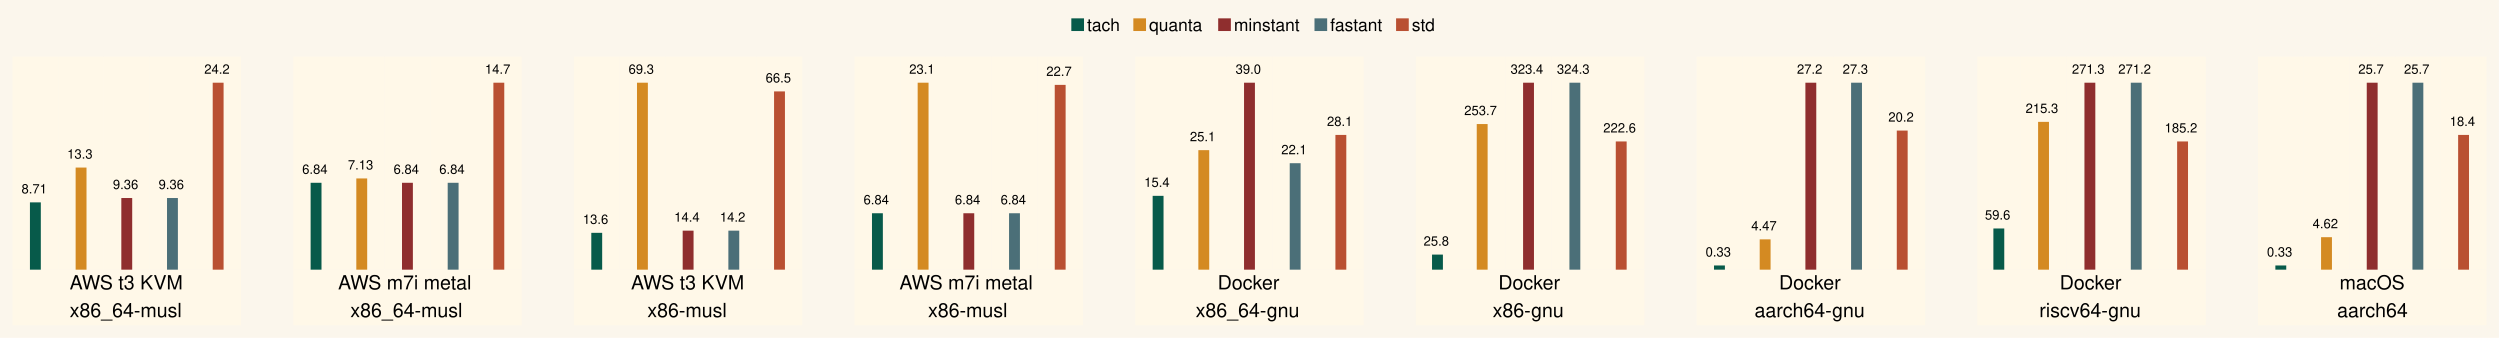
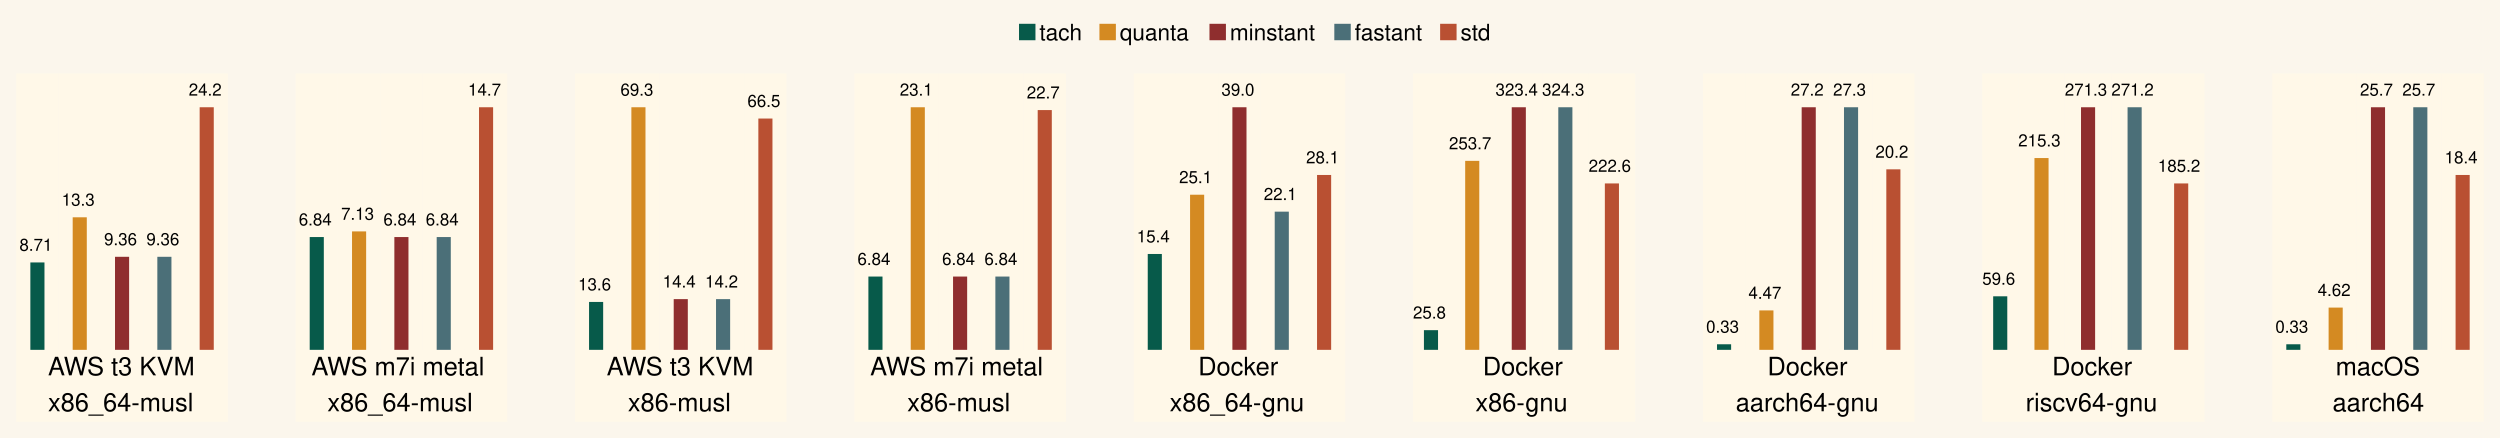
- <svg xmlns="http://www.w3.org/2000/svg" width="1149pt" height="155pt" viewBox="0.00 0.00 1149.00 155.00">
+ <svg xmlns="http://www.w3.org/2000/svg" width="886pt" height="155pt" viewBox="0.00 0.00 886.00 155.00">
  <g id="graph0" class="graph" transform="scale(1 1) rotate(0) translate(5.76 149.51)">
-     <polygon fill="#fbf6ec" stroke="none" points="-5.76,5.76 -5.76,-149.51 1142.76,-149.51 1142.76,5.76 -5.76,5.76" />
+     <polygon fill="#fbf6ec" stroke="none" points="-5.76,5.76 -5.76,-149.51 880.26,-149.51 880.26,5.76 -5.76,5.76" />
    <g id="node1" class="node">
-       <text xml:space="preserve" text-anchor="start" x="460.12" y="-135.25" font-family="Avenir Next, Helvetica, Arial, sans-serif" font-size="10.00">            </text>
-       <text xml:space="preserve" text-anchor="start" x="487.12" y="-135.25" font-family="Avenir Next, Helvetica, Arial, sans-serif" font-size="8.00" fill="#075a4a">■</text>
-       <text xml:space="preserve" text-anchor="start" x="491.62" y="-135.25" font-family="Avenir Next, Helvetica, Arial, sans-serif" font-size="8.00"> tach   </text>
-       <text xml:space="preserve" text-anchor="start" x="515.62" y="-135.25" font-family="Avenir Next, Helvetica, Arial, sans-serif" font-size="8.00" fill="#d48a22">■</text>
-       <text xml:space="preserve" text-anchor="start" x="520.12" y="-135.25" font-family="Avenir Next, Helvetica, Arial, sans-serif" font-size="8.00"> quanta   </text>
-       <text xml:space="preserve" text-anchor="start" x="554.62" y="-135.25" font-family="Avenir Next, Helvetica, Arial, sans-serif" font-size="8.00" fill="#8f2e2e">■</text>
-       <text xml:space="preserve" text-anchor="start" x="559.12" y="-135.25" font-family="Avenir Next, Helvetica, Arial, sans-serif" font-size="8.00"> minstant   </text>
-       <text xml:space="preserve" text-anchor="start" x="598.88" y="-135.25" font-family="Avenir Next, Helvetica, Arial, sans-serif" font-size="8.00" fill="#4b6f78">■</text>
-       <text xml:space="preserve" text-anchor="start" x="603.38" y="-135.25" font-family="Avenir Next, Helvetica, Arial, sans-serif" font-size="8.00"> fastant   </text>
-       <text xml:space="preserve" text-anchor="start" x="636.38" y="-135.25" font-family="Avenir Next, Helvetica, Arial, sans-serif" font-size="8.00" fill="#b95032">■</text>
-       <text xml:space="preserve" text-anchor="start" x="640.88" y="-135.25" font-family="Avenir Next, Helvetica, Arial, sans-serif" font-size="8.00"> std</text>
-       <text xml:space="preserve" text-anchor="start" x="654.38" y="-135.25" font-family="Avenir Next, Helvetica, Arial, sans-serif" font-size="10.00">          </text>
-       <polygon fill="#fff8e8" stroke="none" points="0,-25.5 0,-123.5 21,-123.5 21,-25.5 0,-25.5" />
-       <text xml:space="preserve" text-anchor="start" x="4.12" y="-60.62" font-family="Avenir Next, Helvetica, Arial, sans-serif" font-size="6.00">8.71</text>
-       <polygon fill="#075a4a" stroke="none" points="8,-25.5 8,-56.5 13,-56.5 13,-25.5 8,-25.5" />
-       <polygon fill="#fff8e8" stroke="none" points="21,-25.5 21,-123.5 42,-123.5 42,-25.5 21,-25.5" />
-       <text xml:space="preserve" text-anchor="start" x="25.12" y="-76.62" font-family="Avenir Next, Helvetica, Arial, sans-serif" font-size="6.00">13.3</text>
-       <polygon fill="#d48a22" stroke="none" points="29,-25.5 29,-72.5 34,-72.5 34,-25.5 29,-25.5" />
-       <polygon fill="#fff8e8" stroke="none" points="42,-25.5 42,-123.5 63,-123.5 63,-25.5 42,-25.5" />
+       <text xml:space="preserve" text-anchor="start" x="328.88" y="-135.25" font-family="Avenir Next, Helvetica, Arial, sans-serif" font-size="10.00">            </text>
+       <text xml:space="preserve" text-anchor="start" x="355.88" y="-135.25" font-family="Avenir Next, Helvetica, Arial, sans-serif" font-size="8.00" fill="#075a4a">■</text>
+       <text xml:space="preserve" text-anchor="start" x="360.38" y="-135.25" font-family="Avenir Next, Helvetica, Arial, sans-serif" font-size="8.00"> tach   </text>
+       <text xml:space="preserve" text-anchor="start" x="384.38" y="-135.25" font-family="Avenir Next, Helvetica, Arial, sans-serif" font-size="8.00" fill="#d48a22">■</text>
+       <text xml:space="preserve" text-anchor="start" x="388.88" y="-135.25" font-family="Avenir Next, Helvetica, Arial, sans-serif" font-size="8.00"> quanta   </text>
+       <text xml:space="preserve" text-anchor="start" x="423.38" y="-135.25" font-family="Avenir Next, Helvetica, Arial, sans-serif" font-size="8.00" fill="#8f2e2e">■</text>
+       <text xml:space="preserve" text-anchor="start" x="427.88" y="-135.25" font-family="Avenir Next, Helvetica, Arial, sans-serif" font-size="8.00"> minstant   </text>
+       <text xml:space="preserve" text-anchor="start" x="467.62" y="-135.25" font-family="Avenir Next, Helvetica, Arial, sans-serif" font-size="8.00" fill="#4b6f78">■</text>
+       <text xml:space="preserve" text-anchor="start" x="472.12" y="-135.25" font-family="Avenir Next, Helvetica, Arial, sans-serif" font-size="8.00"> fastant   </text>
+       <text xml:space="preserve" text-anchor="start" x="505.12" y="-135.25" font-family="Avenir Next, Helvetica, Arial, sans-serif" font-size="8.00" fill="#b95032">■</text>
+       <text xml:space="preserve" text-anchor="start" x="509.62" y="-135.25" font-family="Avenir Next, Helvetica, Arial, sans-serif" font-size="8.00"> std</text>
+       <text xml:space="preserve" text-anchor="start" x="523.12" y="-135.25" font-family="Avenir Next, Helvetica, Arial, sans-serif" font-size="10.00">          </text>
+       <polygon fill="#fff8e8" stroke="none" points="0,-25.5 0,-123.5 15,-123.5 15,-25.5 0,-25.5" />
+       <text xml:space="preserve" text-anchor="start" x="1.12" y="-60.62" font-family="Avenir Next, Helvetica, Arial, sans-serif" font-size="6.00">8.71</text>
+       <polygon fill="#075a4a" stroke="none" points="5,-25.5 5,-56.5 10,-56.5 10,-25.5 5,-25.5" />
+       <polygon fill="#fff8e8" stroke="none" points="15,-25.5 15,-123.5 30,-123.5 30,-25.5 15,-25.5" />
+       <text xml:space="preserve" text-anchor="start" x="16.12" y="-76.62" font-family="Avenir Next, Helvetica, Arial, sans-serif" font-size="6.00">13.3</text>
+       <polygon fill="#d48a22" stroke="none" points="20,-25.5 20,-72.5 25,-72.5 25,-25.5 20,-25.5" />
+       <polygon fill="#fff8e8" stroke="none" points="30,-25.5 30,-123.5 45,-123.5 45,-25.5 30,-25.5" />
+       <text xml:space="preserve" text-anchor="start" x="31.12" y="-62.62" font-family="Avenir Next, Helvetica, Arial, sans-serif" font-size="6.00">9.36</text>
+       <polygon fill="#8f2e2e" stroke="none" points="35,-25.5 35,-58.5 40,-58.5 40,-25.5 35,-25.5" />
+       <polygon fill="#fff8e8" stroke="none" points="45,-25.5 45,-123.5 60,-123.5 60,-25.5 45,-25.5" />
      <text xml:space="preserve" text-anchor="start" x="46.12" y="-62.62" font-family="Avenir Next, Helvetica, Arial, sans-serif" font-size="6.00">9.36</text>
-       <polygon fill="#8f2e2e" stroke="none" points="50,-25.5 50,-58.5 55,-58.5 55,-25.5 50,-25.5" />
-       <polygon fill="#fff8e8" stroke="none" points="63,-25.5 63,-123.5 84,-123.5 84,-25.5 63,-25.5" />
-       <text xml:space="preserve" text-anchor="start" x="67.12" y="-62.62" font-family="Avenir Next, Helvetica, Arial, sans-serif" font-size="6.00">9.36</text>
-       <polygon fill="#4b6f78" stroke="none" points="71,-25.5 71,-58.5 76,-58.5 76,-25.5 71,-25.5" />
-       <polygon fill="#fff8e8" stroke="none" points="84,-25.5 84,-123.5 105,-123.5 105,-25.5 84,-25.5" />
-       <text xml:space="preserve" text-anchor="start" x="88.12" y="-115.62" font-family="Avenir Next, Helvetica, Arial, sans-serif" font-size="6.00">24.2</text>
-       <polygon fill="#b95032" stroke="none" points="92,-25.5 92,-111.5 97,-111.5 97,-25.5 92,-25.5" />
-       <polygon fill="#fff8e8" stroke="none" points="0,0 0,-25.5 105,-25.5 105,0 0,0" />
-       <text xml:space="preserve" text-anchor="start" x="26.25" y="-16.5" font-family="Avenir Next, Helvetica, Arial, sans-serif" font-size="9.00">AWS t3 KVM</text>
-       <text xml:space="preserve" text-anchor="start" x="26.25" y="-3.75" font-family="Avenir Next, Helvetica, Arial, sans-serif" font-size="9.00">x86_64-musl</text>
-       <polygon fill="#fff8e8" stroke="none" points="129,-25.5 129,-123.5 150,-123.5 150,-25.5 129,-25.5" />
-       <text xml:space="preserve" text-anchor="start" x="133.12" y="-69.62" font-family="Avenir Next, Helvetica, Arial, sans-serif" font-size="6.00">6.84</text>
-       <polygon fill="#075a4a" stroke="none" points="137,-25.5 137,-65.5 142,-65.5 142,-25.5 137,-25.5" />
-       <polygon fill="#fff8e8" stroke="none" points="150,-25.5 150,-123.5 171,-123.5 171,-25.5 150,-25.5" />
-       <text xml:space="preserve" text-anchor="start" x="154.12" y="-71.62" font-family="Avenir Next, Helvetica, Arial, sans-serif" font-size="6.00">7.13</text>
-       <polygon fill="#d48a22" stroke="none" points="158,-25.5 158,-67.5 163,-67.5 163,-25.5 158,-25.5" />
-       <polygon fill="#fff8e8" stroke="none" points="171,-25.5 171,-123.5 192,-123.5 192,-25.5 171,-25.5" />
-       <text xml:space="preserve" text-anchor="start" x="175.12" y="-69.62" font-family="Avenir Next, Helvetica, Arial, sans-serif" font-size="6.00">6.84</text>
-       <polygon fill="#8f2e2e" stroke="none" points="179,-25.5 179,-65.5 184,-65.5 184,-25.5 179,-25.5" />
-       <polygon fill="#fff8e8" stroke="none" points="192,-25.5 192,-123.5 213,-123.5 213,-25.5 192,-25.5" />
-       <text xml:space="preserve" text-anchor="start" x="196.12" y="-69.62" font-family="Avenir Next, Helvetica, Arial, sans-serif" font-size="6.00">6.84</text>
-       <polygon fill="#4b6f78" stroke="none" points="200,-25.5 200,-65.5 205,-65.5 205,-25.5 200,-25.5" />
-       <polygon fill="#fff8e8" stroke="none" points="213,-25.5 213,-123.5 234,-123.5 234,-25.5 213,-25.5" />
-       <text xml:space="preserve" text-anchor="start" x="217.12" y="-115.62" font-family="Avenir Next, Helvetica, Arial, sans-serif" font-size="6.00">14.7</text>
-       <polygon fill="#b95032" stroke="none" points="221,-25.5 221,-111.5 226,-111.5 226,-25.5 221,-25.5" />
-       <polygon fill="#fff8e8" stroke="none" points="129,0 129,-25.5 234,-25.5 234,0 129,0" />
-       <text xml:space="preserve" text-anchor="start" x="149.62" y="-16.5" font-family="Avenir Next, Helvetica, Arial, sans-serif" font-size="9.00">AWS m7i metal</text>
-       <text xml:space="preserve" text-anchor="start" x="155.25" y="-3.75" font-family="Avenir Next, Helvetica, Arial, sans-serif" font-size="9.00">x86_64-musl</text>
-       <polygon fill="#fff8e8" stroke="none" points="258,-25.5 258,-123.5 279,-123.5 279,-25.5 258,-25.5" />
-       <text xml:space="preserve" text-anchor="start" x="262.12" y="-46.62" font-family="Avenir Next, Helvetica, Arial, sans-serif" font-size="6.00">13.6</text>
-       <polygon fill="#075a4a" stroke="none" points="266,-25.5 266,-42.5 271,-42.5 271,-25.5 266,-25.5" />
-       <polygon fill="#fff8e8" stroke="none" points="279,-25.5 279,-123.5 300,-123.5 300,-25.5 279,-25.5" />
-       <text xml:space="preserve" text-anchor="start" x="283.12" y="-115.62" font-family="Avenir Next, Helvetica, Arial, sans-serif" font-size="6.00">69.3</text>
-       <polygon fill="#d48a22" stroke="none" points="287,-25.5 287,-111.5 292,-111.5 292,-25.5 287,-25.5" />
-       <polygon fill="#fff8e8" stroke="none" points="300,-25.5 300,-123.5 321,-123.5 321,-25.5 300,-25.5" />
-       <text xml:space="preserve" text-anchor="start" x="304.12" y="-47.62" font-family="Avenir Next, Helvetica, Arial, sans-serif" font-size="6.00">14.4</text>
-       <polygon fill="#8f2e2e" stroke="none" points="308,-25.5 308,-43.5 313,-43.5 313,-25.5 308,-25.5" />
-       <polygon fill="#fff8e8" stroke="none" points="321,-25.5 321,-123.5 342,-123.5 342,-25.5 321,-25.5" />
-       <text xml:space="preserve" text-anchor="start" x="325.12" y="-47.62" font-family="Avenir Next, Helvetica, Arial, sans-serif" font-size="6.00">14.2</text>
-       <polygon fill="#4b6f78" stroke="none" points="329,-25.5 329,-43.5 334,-43.5 334,-25.5 329,-25.5" />
-       <polygon fill="#fff8e8" stroke="none" points="342,-25.5 342,-123.5 363,-123.5 363,-25.5 342,-25.5" />
-       <text xml:space="preserve" text-anchor="start" x="346.12" y="-111.62" font-family="Avenir Next, Helvetica, Arial, sans-serif" font-size="6.00">66.5</text>
-       <polygon fill="#b95032" stroke="none" points="350,-25.5 350,-107.5 355,-107.5 355,-25.5 350,-25.5" />
-       <polygon fill="#fff8e8" stroke="none" points="258,0 258,-25.5 363,-25.5 363,0 258,0" />
-       <text xml:space="preserve" text-anchor="start" x="284.25" y="-16.5" font-family="Avenir Next, Helvetica, Arial, sans-serif" font-size="9.00">AWS t3 KVM</text>
-       <text xml:space="preserve" text-anchor="start" x="291.75" y="-3.75" font-family="Avenir Next, Helvetica, Arial, sans-serif" font-size="9.00">x86-musl</text>
-       <polygon fill="#fff8e8" stroke="none" points="387,-25.5 387,-123.5 408,-123.5 408,-25.5 387,-25.5" />
-       <text xml:space="preserve" text-anchor="start" x="391.12" y="-55.62" font-family="Avenir Next, Helvetica, Arial, sans-serif" font-size="6.00">6.84</text>
-       <polygon fill="#075a4a" stroke="none" points="395,-25.5 395,-51.5 400,-51.5 400,-25.5 395,-25.5" />
-       <polygon fill="#fff8e8" stroke="none" points="408,-25.5 408,-123.5 429,-123.5 429,-25.5 408,-25.5" />
-       <text xml:space="preserve" text-anchor="start" x="412.12" y="-115.62" font-family="Avenir Next, Helvetica, Arial, sans-serif" font-size="6.00">23.1</text>
-       <polygon fill="#d48a22" stroke="none" points="416,-25.5 416,-111.5 421,-111.5 421,-25.5 416,-25.5" />
-       <polygon fill="#fff8e8" stroke="none" points="429,-25.5 429,-123.5 450,-123.5 450,-25.5 429,-25.5" />
-       <text xml:space="preserve" text-anchor="start" x="433.12" y="-55.62" font-family="Avenir Next, Helvetica, Arial, sans-serif" font-size="6.00">6.84</text>
-       <polygon fill="#8f2e2e" stroke="none" points="437,-25.5 437,-51.5 442,-51.5 442,-25.5 437,-25.5" />
-       <polygon fill="#fff8e8" stroke="none" points="450,-25.5 450,-123.5 471,-123.5 471,-25.5 450,-25.5" />
-       <text xml:space="preserve" text-anchor="start" x="454.12" y="-55.62" font-family="Avenir Next, Helvetica, Arial, sans-serif" font-size="6.00">6.84</text>
-       <polygon fill="#4b6f78" stroke="none" points="458,-25.5 458,-51.5 463,-51.5 463,-25.5 458,-25.5" />
-       <polygon fill="#fff8e8" stroke="none" points="471,-25.5 471,-123.5 492,-123.5 492,-25.5 471,-25.5" />
-       <text xml:space="preserve" text-anchor="start" x="475.12" y="-114.62" font-family="Avenir Next, Helvetica, Arial, sans-serif" font-size="6.00">22.7</text>
-       <polygon fill="#b95032" stroke="none" points="479,-25.5 479,-110.5 484,-110.5 484,-25.5 479,-25.5" />
-       <polygon fill="#fff8e8" stroke="none" points="387,0 387,-25.5 492,-25.5 492,0 387,0" />
-       <text xml:space="preserve" text-anchor="start" x="407.62" y="-16.5" font-family="Avenir Next, Helvetica, Arial, sans-serif" font-size="9.00">AWS m7i metal</text>
-       <text xml:space="preserve" text-anchor="start" x="420.75" y="-3.75" font-family="Avenir Next, Helvetica, Arial, sans-serif" font-size="9.00">x86-musl</text>
-       <polygon fill="#fff8e8" stroke="none" points="516,-25.5 516,-123.5 537,-123.5 537,-25.5 516,-25.5" />
-       <text xml:space="preserve" text-anchor="start" x="520.12" y="-63.62" font-family="Avenir Next, Helvetica, Arial, sans-serif" font-size="6.00">15.4</text>
-       <polygon fill="#075a4a" stroke="none" points="524,-25.5 524,-59.5 529,-59.5 529,-25.5 524,-25.5" />
-       <polygon fill="#fff8e8" stroke="none" points="537,-25.5 537,-123.5 558,-123.5 558,-25.5 537,-25.5" />
-       <text xml:space="preserve" text-anchor="start" x="541.12" y="-84.62" font-family="Avenir Next, Helvetica, Arial, sans-serif" font-size="6.00">25.1</text>
-       <polygon fill="#d48a22" stroke="none" points="545,-25.5 545,-80.5 550,-80.5 550,-25.5 545,-25.5" />
-       <polygon fill="#fff8e8" stroke="none" points="558,-25.5 558,-123.5 579,-123.5 579,-25.5 558,-25.5" />
-       <text xml:space="preserve" text-anchor="start" x="562.12" y="-115.62" font-family="Avenir Next, Helvetica, Arial, sans-serif" font-size="6.00">39.0</text>
-       <polygon fill="#8f2e2e" stroke="none" points="566,-25.5 566,-111.5 571,-111.5 571,-25.5 566,-25.5" />
-       <polygon fill="#fff8e8" stroke="none" points="579,-25.5 579,-123.5 600,-123.5 600,-25.5 579,-25.5" />
-       <text xml:space="preserve" text-anchor="start" x="583.12" y="-78.62" font-family="Avenir Next, Helvetica, Arial, sans-serif" font-size="6.00">22.1</text>
-       <polygon fill="#4b6f78" stroke="none" points="587,-25.5 587,-74.5 592,-74.5 592,-25.5 587,-25.5" />
-       <polygon fill="#fff8e8" stroke="none" points="600,-25.5 600,-123.5 621,-123.5 621,-25.5 600,-25.5" />
-       <text xml:space="preserve" text-anchor="start" x="604.12" y="-91.62" font-family="Avenir Next, Helvetica, Arial, sans-serif" font-size="6.00">28.1</text>
-       <polygon fill="#b95032" stroke="none" points="608,-25.5 608,-87.5 613,-87.5 613,-25.5 608,-25.5" />
-       <polygon fill="#fff8e8" stroke="none" points="516,0 516,-25.5 621,-25.5 621,0 516,0" />
-       <text xml:space="preserve" text-anchor="start" x="553.88" y="-16.5" font-family="Avenir Next, Helvetica, Arial, sans-serif" font-size="9.00">Docker</text>
-       <text xml:space="preserve" text-anchor="start" x="543.75" y="-3.75" font-family="Avenir Next, Helvetica, Arial, sans-serif" font-size="9.00">x86_64-gnu</text>
-       <polygon fill="#fff8e8" stroke="none" points="645,-25.5 645,-123.5 664.8,-123.5 664.8,-25.5 645,-25.5" />
-       <text xml:space="preserve" text-anchor="start" x="648.52" y="-36.62" font-family="Avenir Next, Helvetica, Arial, sans-serif" font-size="6.00">25.8</text>
-       <polygon fill="#075a4a" stroke="none" points="652.4,-25.5 652.4,-32.5 657.4,-32.5 657.4,-25.5 652.4,-25.5" />
-       <polygon fill="#fff8e8" stroke="none" points="664.8,-25.5 664.8,-123.5 686.1,-123.5 686.1,-25.5 664.8,-25.5" />
-       <text xml:space="preserve" text-anchor="start" x="667.2" y="-96.62" font-family="Avenir Next, Helvetica, Arial, sans-serif" font-size="6.00">253.7</text>
-       <polygon fill="#d48a22" stroke="none" points="672.95,-25.5 672.95,-92.5 677.95,-92.5 677.95,-25.5 672.95,-25.5" />
-       <polygon fill="#fff8e8" stroke="none" points="686.1,-25.5 686.1,-123.5 707.4,-123.5 707.4,-25.5 686.1,-25.5" />
-       <text xml:space="preserve" text-anchor="start" x="688.5" y="-115.62" font-family="Avenir Next, Helvetica, Arial, sans-serif" font-size="6.00">323.4</text>
-       <polygon fill="#8f2e2e" stroke="none" points="694.25,-25.5 694.25,-111.5 699.25,-111.5 699.25,-25.5 694.25,-25.5" />
-       <polygon fill="#fff8e8" stroke="none" points="707.4,-25.5 707.4,-123.5 728.7,-123.5 728.7,-25.5 707.4,-25.5" />
-       <text xml:space="preserve" text-anchor="start" x="709.8" y="-115.62" font-family="Avenir Next, Helvetica, Arial, sans-serif" font-size="6.00">324.3</text>
-       <polygon fill="#4b6f78" stroke="none" points="715.55,-25.5 715.55,-111.5 720.55,-111.5 720.55,-25.5 715.55,-25.5" />
-       <polygon fill="#fff8e8" stroke="none" points="728.7,-25.5 728.7,-123.5 750,-123.5 750,-25.5 728.7,-25.5" />
-       <text xml:space="preserve" text-anchor="start" x="731.1" y="-88.62" font-family="Avenir Next, Helvetica, Arial, sans-serif" font-size="6.00">222.6</text>
-       <polygon fill="#b95032" stroke="none" points="736.85,-25.5 736.85,-84.5 741.85,-84.5 741.85,-25.5 736.85,-25.5" />
-       <polygon fill="#fff8e8" stroke="none" points="645,0 645,-25.5 750,-25.5 750,0 645,0" />
-       <text xml:space="preserve" text-anchor="start" x="682.88" y="-16.5" font-family="Avenir Next, Helvetica, Arial, sans-serif" font-size="9.00">Docker</text>
-       <text xml:space="preserve" text-anchor="start" x="680.25" y="-3.75" font-family="Avenir Next, Helvetica, Arial, sans-serif" font-size="9.00">x86-gnu</text>
-       <polygon fill="#fff8e8" stroke="none" points="774,-25.5 774,-123.5 795,-123.5 795,-25.5 774,-25.5" />
-       <text xml:space="preserve" text-anchor="start" x="778.12" y="-31.62" font-family="Avenir Next, Helvetica, Arial, sans-serif" font-size="6.00">0.33</text>
-       <polygon fill="#075a4a" stroke="none" points="782,-25.5 782,-27.5 787,-27.5 787,-25.5 782,-25.5" />
-       <polygon fill="#fff8e8" stroke="none" points="795,-25.5 795,-123.5 816,-123.5 816,-25.5 795,-25.5" />
-       <text xml:space="preserve" text-anchor="start" x="799.12" y="-43.62" font-family="Avenir Next, Helvetica, Arial, sans-serif" font-size="6.00">4.47</text>
-       <polygon fill="#d48a22" stroke="none" points="803,-25.5 803,-39.5 808,-39.5 808,-25.5 803,-25.5" />
-       <polygon fill="#fff8e8" stroke="none" points="816,-25.5 816,-123.5 837,-123.5 837,-25.5 816,-25.5" />
-       <text xml:space="preserve" text-anchor="start" x="820.12" y="-115.62" font-family="Avenir Next, Helvetica, Arial, sans-serif" font-size="6.00">27.2</text>
-       <polygon fill="#8f2e2e" stroke="none" points="824,-25.5 824,-111.5 829,-111.5 829,-25.5 824,-25.5" />
-       <polygon fill="#fff8e8" stroke="none" points="837,-25.5 837,-123.5 858,-123.5 858,-25.5 837,-25.5" />
-       <text xml:space="preserve" text-anchor="start" x="841.12" y="-115.62" font-family="Avenir Next, Helvetica, Arial, sans-serif" font-size="6.00">27.3</text>
-       <polygon fill="#4b6f78" stroke="none" points="845,-25.5 845,-111.5 850,-111.5 850,-25.5 845,-25.5" />
-       <polygon fill="#fff8e8" stroke="none" points="858,-25.5 858,-123.5 879,-123.5 879,-25.5 858,-25.5" />
-       <text xml:space="preserve" text-anchor="start" x="862.12" y="-93.62" font-family="Avenir Next, Helvetica, Arial, sans-serif" font-size="6.00">20.2</text>
-       <polygon fill="#b95032" stroke="none" points="866,-25.5 866,-89.5 871,-89.5 871,-25.5 866,-25.5" />
-       <polygon fill="#fff8e8" stroke="none" points="774,0 774,-25.5 879,-25.5 879,0 774,0" />
-       <text xml:space="preserve" text-anchor="start" x="811.88" y="-16.5" font-family="Avenir Next, Helvetica, Arial, sans-serif" font-size="9.00">Docker</text>
-       <text xml:space="preserve" text-anchor="start" x="800.62" y="-3.75" font-family="Avenir Next, Helvetica, Arial, sans-serif" font-size="9.00">aarch64-gnu</text>
-       <polygon fill="#fff8e8" stroke="none" points="903,-25.5 903,-123.5 922.8,-123.5 922.8,-25.5 903,-25.5" />
-       <text xml:space="preserve" text-anchor="start" x="906.52" y="-48.62" font-family="Avenir Next, Helvetica, Arial, sans-serif" font-size="6.00">59.6</text>
-       <polygon fill="#075a4a" stroke="none" points="910.4,-25.5 910.4,-44.5 915.4,-44.5 915.4,-25.5 910.4,-25.5" />
-       <polygon fill="#fff8e8" stroke="none" points="922.8,-25.5 922.8,-123.5 944.1,-123.5 944.1,-25.5 922.8,-25.5" />
-       <text xml:space="preserve" text-anchor="start" x="925.2" y="-97.62" font-family="Avenir Next, Helvetica, Arial, sans-serif" font-size="6.00">215.3</text>
-       <polygon fill="#d48a22" stroke="none" points="930.95,-25.5 930.95,-93.5 935.95,-93.5 935.95,-25.5 930.95,-25.5" />
-       <polygon fill="#fff8e8" stroke="none" points="944.1,-25.5 944.1,-123.5 965.4,-123.5 965.4,-25.5 944.1,-25.5" />
-       <text xml:space="preserve" text-anchor="start" x="946.5" y="-115.62" font-family="Avenir Next, Helvetica, Arial, sans-serif" font-size="6.00">271.3</text>
-       <polygon fill="#8f2e2e" stroke="none" points="952.25,-25.5 952.25,-111.5 957.25,-111.5 957.25,-25.5 952.25,-25.5" />
-       <polygon fill="#fff8e8" stroke="none" points="965.4,-25.5 965.4,-123.5 986.7,-123.5 986.7,-25.5 965.4,-25.5" />
-       <text xml:space="preserve" text-anchor="start" x="967.8" y="-115.62" font-family="Avenir Next, Helvetica, Arial, sans-serif" font-size="6.00">271.2</text>
-       <polygon fill="#4b6f78" stroke="none" points="973.55,-25.5 973.55,-111.5 978.55,-111.5 978.55,-25.5 973.55,-25.5" />
-       <polygon fill="#fff8e8" stroke="none" points="986.7,-25.5 986.7,-123.5 1008,-123.5 1008,-25.5 986.7,-25.5" />
-       <text xml:space="preserve" text-anchor="start" x="989.1" y="-88.62" font-family="Avenir Next, Helvetica, Arial, sans-serif" font-size="6.00">185.2</text>
-       <polygon fill="#b95032" stroke="none" points="994.85,-25.5 994.85,-84.5 999.85,-84.5 999.85,-25.5 994.85,-25.5" />
-       <polygon fill="#fff8e8" stroke="none" points="903,0 903,-25.5 1008,-25.5 1008,0 903,0" />
-       <text xml:space="preserve" text-anchor="start" x="940.88" y="-16.5" font-family="Avenir Next, Helvetica, Arial, sans-serif" font-size="9.00">Docker</text>
-       <text xml:space="preserve" text-anchor="start" x="931.5" y="-3.75" font-family="Avenir Next, Helvetica, Arial, sans-serif" font-size="9.00">riscv64-gnu</text>
-       <polygon fill="#fff8e8" stroke="none" points="1032,-25.5 1032,-123.5 1053,-123.5 1053,-25.5 1032,-25.5" />
-       <text xml:space="preserve" text-anchor="start" x="1036.12" y="-31.62" font-family="Avenir Next, Helvetica, Arial, sans-serif" font-size="6.00">0.33</text>
-       <polygon fill="#075a4a" stroke="none" points="1040,-25.5 1040,-27.5 1045,-27.5 1045,-25.5 1040,-25.5" />
-       <polygon fill="#fff8e8" stroke="none" points="1053,-25.5 1053,-123.5 1074,-123.5 1074,-25.5 1053,-25.5" />
-       <text xml:space="preserve" text-anchor="start" x="1057.12" y="-44.62" font-family="Avenir Next, Helvetica, Arial, sans-serif" font-size="6.00">4.62</text>
-       <polygon fill="#d48a22" stroke="none" points="1061,-25.5 1061,-40.5 1066,-40.5 1066,-25.5 1061,-25.5" />
-       <polygon fill="#fff8e8" stroke="none" points="1074,-25.5 1074,-123.5 1095,-123.5 1095,-25.5 1074,-25.5" />
-       <text xml:space="preserve" text-anchor="start" x="1078.12" y="-115.62" font-family="Avenir Next, Helvetica, Arial, sans-serif" font-size="6.00">25.7</text>
-       <polygon fill="#8f2e2e" stroke="none" points="1082,-25.5 1082,-111.5 1087,-111.5 1087,-25.5 1082,-25.5" />
-       <polygon fill="#fff8e8" stroke="none" points="1095,-25.5 1095,-123.5 1116,-123.5 1116,-25.5 1095,-25.5" />
-       <text xml:space="preserve" text-anchor="start" x="1099.12" y="-115.62" font-family="Avenir Next, Helvetica, Arial, sans-serif" font-size="6.00">25.7</text>
-       <polygon fill="#4b6f78" stroke="none" points="1103,-25.5 1103,-111.5 1108,-111.5 1108,-25.5 1103,-25.5" />
-       <polygon fill="#fff8e8" stroke="none" points="1116,-25.5 1116,-123.5 1137,-123.5 1137,-25.5 1116,-25.5" />
-       <text xml:space="preserve" text-anchor="start" x="1120.12" y="-91.62" font-family="Avenir Next, Helvetica, Arial, sans-serif" font-size="6.00">18.4</text>
-       <polygon fill="#b95032" stroke="none" points="1124,-25.5 1124,-87.5 1129,-87.5 1129,-25.5 1124,-25.5" />
-       <polygon fill="#fff8e8" stroke="none" points="1032,0 1032,-25.5 1137,-25.5 1137,0 1032,0" />
-       <text xml:space="preserve" text-anchor="start" x="1069.5" y="-16.5" font-family="Avenir Next, Helvetica, Arial, sans-serif" font-size="9.00">macOS</text>
-       <text xml:space="preserve" text-anchor="start" x="1068.38" y="-3.75" font-family="Avenir Next, Helvetica, Arial, sans-serif" font-size="9.00">aarch64</text>
+       <polygon fill="#4b6f78" stroke="none" points="50,-25.5 50,-58.5 55,-58.5 55,-25.5 50,-25.5" />
+       <polygon fill="#fff8e8" stroke="none" points="60,-25.5 60,-123.5 75,-123.5 75,-25.5 60,-25.5" />
+       <text xml:space="preserve" text-anchor="start" x="61.12" y="-115.62" font-family="Avenir Next, Helvetica, Arial, sans-serif" font-size="6.00">24.2</text>
+       <polygon fill="#b95032" stroke="none" points="65,-25.5 65,-111.5 70,-111.5 70,-25.5 65,-25.5" />
+       <polygon fill="#fff8e8" stroke="none" points="0,0 0,-25.5 75,-25.5 75,0 0,0" />
+       <text xml:space="preserve" text-anchor="start" x="11.25" y="-16.5" font-family="Avenir Next, Helvetica, Arial, sans-serif" font-size="9.00">AWS t3 KVM</text>
+       <text xml:space="preserve" text-anchor="start" x="11.25" y="-3.75" font-family="Avenir Next, Helvetica, Arial, sans-serif" font-size="9.00">x86_64-musl</text>
+       <polygon fill="#fff8e8" stroke="none" points="99,-25.5 99,-123.5 114,-123.5 114,-25.5 99,-25.5" />
+       <text xml:space="preserve" text-anchor="start" x="100.12" y="-69.62" font-family="Avenir Next, Helvetica, Arial, sans-serif" font-size="6.00">6.84</text>
+       <polygon fill="#075a4a" stroke="none" points="104,-25.5 104,-65.5 109,-65.5 109,-25.5 104,-25.5" />
+       <polygon fill="#fff8e8" stroke="none" points="114,-25.5 114,-123.5 129,-123.5 129,-25.5 114,-25.5" />
+       <text xml:space="preserve" text-anchor="start" x="115.12" y="-71.62" font-family="Avenir Next, Helvetica, Arial, sans-serif" font-size="6.00">7.13</text>
+       <polygon fill="#d48a22" stroke="none" points="119,-25.5 119,-67.5 124,-67.5 124,-25.5 119,-25.5" />
+       <polygon fill="#fff8e8" stroke="none" points="129,-25.5 129,-123.5 144,-123.5 144,-25.5 129,-25.5" />
+       <text xml:space="preserve" text-anchor="start" x="130.12" y="-69.62" font-family="Avenir Next, Helvetica, Arial, sans-serif" font-size="6.00">6.84</text>
+       <polygon fill="#8f2e2e" stroke="none" points="134,-25.5 134,-65.5 139,-65.5 139,-25.5 134,-25.5" />
+       <polygon fill="#fff8e8" stroke="none" points="144,-25.5 144,-123.5 159,-123.5 159,-25.5 144,-25.5" />
+       <text xml:space="preserve" text-anchor="start" x="145.12" y="-69.62" font-family="Avenir Next, Helvetica, Arial, sans-serif" font-size="6.00">6.84</text>
+       <polygon fill="#4b6f78" stroke="none" points="149,-25.5 149,-65.5 154,-65.5 154,-25.5 149,-25.5" />
+       <polygon fill="#fff8e8" stroke="none" points="159,-25.5 159,-123.5 174,-123.5 174,-25.5 159,-25.5" />
+       <text xml:space="preserve" text-anchor="start" x="160.12" y="-115.62" font-family="Avenir Next, Helvetica, Arial, sans-serif" font-size="6.00">14.7</text>
+       <polygon fill="#b95032" stroke="none" points="164,-25.5 164,-111.5 169,-111.5 169,-25.5 164,-25.5" />
+       <polygon fill="#fff8e8" stroke="none" points="99,0 99,-25.5 174,-25.5 174,0 99,0" />
+       <text xml:space="preserve" text-anchor="start" x="104.62" y="-16.5" font-family="Avenir Next, Helvetica, Arial, sans-serif" font-size="9.00">AWS m7i metal</text>
+       <text xml:space="preserve" text-anchor="start" x="110.25" y="-3.75" font-family="Avenir Next, Helvetica, Arial, sans-serif" font-size="9.00">x86_64-musl</text>
+       <polygon fill="#fff8e8" stroke="none" points="198,-25.5 198,-123.5 213,-123.5 213,-25.5 198,-25.5" />
+       <text xml:space="preserve" text-anchor="start" x="199.12" y="-46.62" font-family="Avenir Next, Helvetica, Arial, sans-serif" font-size="6.00">13.6</text>
+       <polygon fill="#075a4a" stroke="none" points="203,-25.5 203,-42.5 208,-42.5 208,-25.5 203,-25.5" />
+       <polygon fill="#fff8e8" stroke="none" points="213,-25.5 213,-123.5 228,-123.5 228,-25.5 213,-25.5" />
+       <text xml:space="preserve" text-anchor="start" x="214.12" y="-115.62" font-family="Avenir Next, Helvetica, Arial, sans-serif" font-size="6.00">69.3</text>
+       <polygon fill="#d48a22" stroke="none" points="218,-25.5 218,-111.5 223,-111.5 223,-25.5 218,-25.5" />
+       <polygon fill="#fff8e8" stroke="none" points="228,-25.5 228,-123.5 243,-123.5 243,-25.5 228,-25.5" />
+       <text xml:space="preserve" text-anchor="start" x="229.12" y="-47.62" font-family="Avenir Next, Helvetica, Arial, sans-serif" font-size="6.00">14.4</text>
+       <polygon fill="#8f2e2e" stroke="none" points="233,-25.5 233,-43.5 238,-43.5 238,-25.5 233,-25.5" />
+       <polygon fill="#fff8e8" stroke="none" points="243,-25.5 243,-123.5 258,-123.5 258,-25.5 243,-25.5" />
+       <text xml:space="preserve" text-anchor="start" x="244.12" y="-47.62" font-family="Avenir Next, Helvetica, Arial, sans-serif" font-size="6.00">14.2</text>
+       <polygon fill="#4b6f78" stroke="none" points="248,-25.5 248,-43.5 253,-43.5 253,-25.5 248,-25.5" />
+       <polygon fill="#fff8e8" stroke="none" points="258,-25.5 258,-123.5 273,-123.5 273,-25.5 258,-25.5" />
+       <text xml:space="preserve" text-anchor="start" x="259.12" y="-111.62" font-family="Avenir Next, Helvetica, Arial, sans-serif" font-size="6.00">66.5</text>
+       <polygon fill="#b95032" stroke="none" points="263,-25.5 263,-107.5 268,-107.5 268,-25.5 263,-25.5" />
+       <polygon fill="#fff8e8" stroke="none" points="198,0 198,-25.5 273,-25.5 273,0 198,0" />
+       <text xml:space="preserve" text-anchor="start" x="209.25" y="-16.5" font-family="Avenir Next, Helvetica, Arial, sans-serif" font-size="9.00">AWS t3 KVM</text>
+       <text xml:space="preserve" text-anchor="start" x="216.75" y="-3.75" font-family="Avenir Next, Helvetica, Arial, sans-serif" font-size="9.00">x86-musl</text>
+       <polygon fill="#fff8e8" stroke="none" points="297,-25.5 297,-123.5 312,-123.5 312,-25.5 297,-25.5" />
+       <text xml:space="preserve" text-anchor="start" x="298.12" y="-55.62" font-family="Avenir Next, Helvetica, Arial, sans-serif" font-size="6.00">6.84</text>
+       <polygon fill="#075a4a" stroke="none" points="302,-25.5 302,-51.5 307,-51.5 307,-25.5 302,-25.5" />
+       <polygon fill="#fff8e8" stroke="none" points="312,-25.5 312,-123.5 327,-123.5 327,-25.5 312,-25.5" />
+       <text xml:space="preserve" text-anchor="start" x="313.12" y="-115.62" font-family="Avenir Next, Helvetica, Arial, sans-serif" font-size="6.00">23.1</text>
+       <polygon fill="#d48a22" stroke="none" points="317,-25.5 317,-111.5 322,-111.5 322,-25.5 317,-25.5" />
+       <polygon fill="#fff8e8" stroke="none" points="327,-25.5 327,-123.5 342,-123.5 342,-25.5 327,-25.5" />
+       <text xml:space="preserve" text-anchor="start" x="328.12" y="-55.62" font-family="Avenir Next, Helvetica, Arial, sans-serif" font-size="6.00">6.84</text>
+       <polygon fill="#8f2e2e" stroke="none" points="332,-25.5 332,-51.5 337,-51.5 337,-25.5 332,-25.5" />
+       <polygon fill="#fff8e8" stroke="none" points="342,-25.5 342,-123.5 357,-123.5 357,-25.5 342,-25.5" />
+       <text xml:space="preserve" text-anchor="start" x="343.12" y="-55.62" font-family="Avenir Next, Helvetica, Arial, sans-serif" font-size="6.00">6.84</text>
+       <polygon fill="#4b6f78" stroke="none" points="347,-25.5 347,-51.5 352,-51.5 352,-25.5 347,-25.5" />
+       <polygon fill="#fff8e8" stroke="none" points="357,-25.5 357,-123.5 372,-123.5 372,-25.5 357,-25.5" />
+       <text xml:space="preserve" text-anchor="start" x="358.12" y="-114.62" font-family="Avenir Next, Helvetica, Arial, sans-serif" font-size="6.00">22.7</text>
+       <polygon fill="#b95032" stroke="none" points="362,-25.5 362,-110.5 367,-110.5 367,-25.5 362,-25.5" />
+       <polygon fill="#fff8e8" stroke="none" points="297,0 297,-25.5 372,-25.5 372,0 297,0" />
+       <text xml:space="preserve" text-anchor="start" x="302.62" y="-16.5" font-family="Avenir Next, Helvetica, Arial, sans-serif" font-size="9.00">AWS m7i metal</text>
+       <text xml:space="preserve" text-anchor="start" x="315.75" y="-3.75" font-family="Avenir Next, Helvetica, Arial, sans-serif" font-size="9.00">x86-musl</text>
+       <polygon fill="#fff8e8" stroke="none" points="396,-25.5 396,-123.5 411,-123.5 411,-25.5 396,-25.5" />
+       <text xml:space="preserve" text-anchor="start" x="397.12" y="-63.62" font-family="Avenir Next, Helvetica, Arial, sans-serif" font-size="6.00">15.4</text>
+       <polygon fill="#075a4a" stroke="none" points="401,-25.5 401,-59.5 406,-59.5 406,-25.5 401,-25.5" />
+       <polygon fill="#fff8e8" stroke="none" points="411,-25.5 411,-123.5 426,-123.5 426,-25.5 411,-25.5" />
+       <text xml:space="preserve" text-anchor="start" x="412.12" y="-84.62" font-family="Avenir Next, Helvetica, Arial, sans-serif" font-size="6.00">25.1</text>
+       <polygon fill="#d48a22" stroke="none" points="416,-25.5 416,-80.5 421,-80.5 421,-25.5 416,-25.5" />
+       <polygon fill="#fff8e8" stroke="none" points="426,-25.5 426,-123.5 441,-123.5 441,-25.5 426,-25.5" />
+       <text xml:space="preserve" text-anchor="start" x="427.12" y="-115.62" font-family="Avenir Next, Helvetica, Arial, sans-serif" font-size="6.00">39.0</text>
+       <polygon fill="#8f2e2e" stroke="none" points="431,-25.5 431,-111.5 436,-111.5 436,-25.5 431,-25.5" />
+       <polygon fill="#fff8e8" stroke="none" points="441,-25.5 441,-123.5 456,-123.5 456,-25.5 441,-25.5" />
+       <text xml:space="preserve" text-anchor="start" x="442.12" y="-78.62" font-family="Avenir Next, Helvetica, Arial, sans-serif" font-size="6.00">22.1</text>
+       <polygon fill="#4b6f78" stroke="none" points="446,-25.5 446,-74.5 451,-74.5 451,-25.5 446,-25.5" />
+       <polygon fill="#fff8e8" stroke="none" points="456,-25.5 456,-123.5 471,-123.5 471,-25.5 456,-25.5" />
+       <text xml:space="preserve" text-anchor="start" x="457.12" y="-91.62" font-family="Avenir Next, Helvetica, Arial, sans-serif" font-size="6.00">28.1</text>
+       <polygon fill="#b95032" stroke="none" points="461,-25.5 461,-87.5 466,-87.5 466,-25.5 461,-25.5" />
+       <polygon fill="#fff8e8" stroke="none" points="396,0 396,-25.5 471,-25.5 471,0 396,0" />
+       <text xml:space="preserve" text-anchor="start" x="418.88" y="-16.5" font-family="Avenir Next, Helvetica, Arial, sans-serif" font-size="9.00">Docker</text>
+       <text xml:space="preserve" text-anchor="start" x="408.75" y="-3.75" font-family="Avenir Next, Helvetica, Arial, sans-serif" font-size="9.00">x86_64-gnu</text>
+       <polygon fill="#fff8e8" stroke="none" points="495,-25.5 495,-123.5 507.75,-123.5 507.75,-25.5 495,-25.5" />
+       <text xml:space="preserve" text-anchor="start" x="495" y="-36.62" font-family="Avenir Next, Helvetica, Arial, sans-serif" font-size="6.00">25.8</text>
+       <polygon fill="#075a4a" stroke="none" points="498.88,-25.5 498.88,-32.5 503.88,-32.5 503.88,-25.5 498.88,-25.5" />
+       <polygon fill="#fff8e8" stroke="none" points="507.75,-25.5 507.75,-123.5 524.25,-123.5 524.25,-25.5 507.75,-25.5" />
+       <text xml:space="preserve" text-anchor="start" x="507.75" y="-96.62" font-family="Avenir Next, Helvetica, Arial, sans-serif" font-size="6.00">253.7</text>
+       <polygon fill="#d48a22" stroke="none" points="513.5,-25.5 513.5,-92.5 518.5,-92.5 518.5,-25.5 513.5,-25.5" />
+       <polygon fill="#fff8e8" stroke="none" points="524.25,-25.5 524.25,-123.5 540.75,-123.5 540.75,-25.5 524.25,-25.5" />
+       <text xml:space="preserve" text-anchor="start" x="524.25" y="-115.62" font-family="Avenir Next, Helvetica, Arial, sans-serif" font-size="6.00">323.4</text>
+       <polygon fill="#8f2e2e" stroke="none" points="530,-25.5 530,-111.5 535,-111.5 535,-25.5 530,-25.5" />
+       <polygon fill="#fff8e8" stroke="none" points="540.75,-25.5 540.75,-123.5 557.25,-123.5 557.25,-25.5 540.75,-25.5" />
+       <text xml:space="preserve" text-anchor="start" x="540.75" y="-115.62" font-family="Avenir Next, Helvetica, Arial, sans-serif" font-size="6.00">324.3</text>
+       <polygon fill="#4b6f78" stroke="none" points="546.5,-25.5 546.5,-111.5 551.5,-111.5 551.5,-25.5 546.5,-25.5" />
+       <polygon fill="#fff8e8" stroke="none" points="557.25,-25.5 557.25,-123.5 573.75,-123.5 573.75,-25.5 557.25,-25.5" />
+       <text xml:space="preserve" text-anchor="start" x="557.25" y="-88.62" font-family="Avenir Next, Helvetica, Arial, sans-serif" font-size="6.00">222.6</text>
+       <polygon fill="#b95032" stroke="none" points="563,-25.5 563,-84.5 568,-84.5 568,-25.5 563,-25.5" />
+       <polygon fill="#fff8e8" stroke="none" points="495,0 495,-25.5 573.75,-25.5 573.75,0 495,0" />
+       <text xml:space="preserve" text-anchor="start" x="519.75" y="-16.5" font-family="Avenir Next, Helvetica, Arial, sans-serif" font-size="9.00">Docker</text>
+       <text xml:space="preserve" text-anchor="start" x="517.12" y="-3.75" font-family="Avenir Next, Helvetica, Arial, sans-serif" font-size="9.00">x86-gnu</text>
+       <polygon fill="#fff8e8" stroke="none" points="597.75,-25.5 597.75,-123.5 612.75,-123.5 612.75,-25.5 597.75,-25.5" />
+       <text xml:space="preserve" text-anchor="start" x="598.88" y="-31.62" font-family="Avenir Next, Helvetica, Arial, sans-serif" font-size="6.00">0.33</text>
+       <polygon fill="#075a4a" stroke="none" points="602.75,-25.5 602.75,-27.5 607.75,-27.5 607.75,-25.5 602.75,-25.5" />
+       <polygon fill="#fff8e8" stroke="none" points="612.75,-25.5 612.75,-123.5 627.75,-123.5 627.75,-25.5 612.75,-25.5" />
+       <text xml:space="preserve" text-anchor="start" x="613.88" y="-43.62" font-family="Avenir Next, Helvetica, Arial, sans-serif" font-size="6.00">4.47</text>
+       <polygon fill="#d48a22" stroke="none" points="617.75,-25.5 617.75,-39.5 622.75,-39.5 622.75,-25.5 617.75,-25.5" />
+       <polygon fill="#fff8e8" stroke="none" points="627.75,-25.5 627.75,-123.5 642.75,-123.5 642.75,-25.5 627.75,-25.5" />
+       <text xml:space="preserve" text-anchor="start" x="628.88" y="-115.62" font-family="Avenir Next, Helvetica, Arial, sans-serif" font-size="6.00">27.2</text>
+       <polygon fill="#8f2e2e" stroke="none" points="632.75,-25.5 632.75,-111.5 637.75,-111.5 637.75,-25.5 632.75,-25.5" />
+       <polygon fill="#fff8e8" stroke="none" points="642.75,-25.5 642.75,-123.5 657.75,-123.5 657.75,-25.5 642.75,-25.5" />
+       <text xml:space="preserve" text-anchor="start" x="643.88" y="-115.62" font-family="Avenir Next, Helvetica, Arial, sans-serif" font-size="6.00">27.3</text>
+       <polygon fill="#4b6f78" stroke="none" points="647.75,-25.5 647.75,-111.5 652.75,-111.5 652.75,-25.5 647.75,-25.5" />
+       <polygon fill="#fff8e8" stroke="none" points="657.75,-25.5 657.75,-123.5 672.75,-123.5 672.75,-25.5 657.75,-25.5" />
+       <text xml:space="preserve" text-anchor="start" x="658.88" y="-93.62" font-family="Avenir Next, Helvetica, Arial, sans-serif" font-size="6.00">20.2</text>
+       <polygon fill="#b95032" stroke="none" points="662.75,-25.5 662.75,-89.5 667.75,-89.5 667.75,-25.5 662.75,-25.5" />
+       <polygon fill="#fff8e8" stroke="none" points="597.75,0 597.75,-25.5 672.75,-25.5 672.75,0 597.75,0" />
+       <text xml:space="preserve" text-anchor="start" x="620.62" y="-16.5" font-family="Avenir Next, Helvetica, Arial, sans-serif" font-size="9.00">Docker</text>
+       <text xml:space="preserve" text-anchor="start" x="609.38" y="-3.75" font-family="Avenir Next, Helvetica, Arial, sans-serif" font-size="9.00">aarch64-gnu</text>
+       <polygon fill="#fff8e8" stroke="none" points="696.75,-25.5 696.75,-123.5 709.5,-123.5 709.5,-25.5 696.75,-25.5" />
+       <text xml:space="preserve" text-anchor="start" x="696.75" y="-48.62" font-family="Avenir Next, Helvetica, Arial, sans-serif" font-size="6.00">59.6</text>
+       <polygon fill="#075a4a" stroke="none" points="700.62,-25.5 700.62,-44.5 705.62,-44.5 705.62,-25.5 700.62,-25.5" />
+       <polygon fill="#fff8e8" stroke="none" points="709.5,-25.5 709.5,-123.5 726,-123.5 726,-25.5 709.5,-25.5" />
+       <text xml:space="preserve" text-anchor="start" x="709.5" y="-97.62" font-family="Avenir Next, Helvetica, Arial, sans-serif" font-size="6.00">215.3</text>
+       <polygon fill="#d48a22" stroke="none" points="715.25,-25.5 715.25,-93.5 720.25,-93.5 720.25,-25.5 715.25,-25.5" />
+       <polygon fill="#fff8e8" stroke="none" points="726,-25.5 726,-123.5 742.5,-123.5 742.5,-25.5 726,-25.5" />
+       <text xml:space="preserve" text-anchor="start" x="726" y="-115.62" font-family="Avenir Next, Helvetica, Arial, sans-serif" font-size="6.00">271.3</text>
+       <polygon fill="#8f2e2e" stroke="none" points="731.75,-25.5 731.75,-111.5 736.75,-111.5 736.75,-25.5 731.75,-25.5" />
+       <polygon fill="#fff8e8" stroke="none" points="742.5,-25.5 742.5,-123.5 759,-123.5 759,-25.5 742.5,-25.5" />
+       <text xml:space="preserve" text-anchor="start" x="742.5" y="-115.62" font-family="Avenir Next, Helvetica, Arial, sans-serif" font-size="6.00">271.2</text>
+       <polygon fill="#4b6f78" stroke="none" points="748.25,-25.5 748.25,-111.5 753.25,-111.5 753.25,-25.5 748.25,-25.5" />
+       <polygon fill="#fff8e8" stroke="none" points="759,-25.5 759,-123.5 775.5,-123.5 775.5,-25.5 759,-25.5" />
+       <text xml:space="preserve" text-anchor="start" x="759" y="-88.62" font-family="Avenir Next, Helvetica, Arial, sans-serif" font-size="6.00">185.2</text>
+       <polygon fill="#b95032" stroke="none" points="764.75,-25.5 764.75,-84.5 769.75,-84.5 769.75,-25.5 764.75,-25.5" />
+       <polygon fill="#fff8e8" stroke="none" points="696.75,0 696.75,-25.5 775.5,-25.5 775.5,0 696.75,0" />
+       <text xml:space="preserve" text-anchor="start" x="721.5" y="-16.5" font-family="Avenir Next, Helvetica, Arial, sans-serif" font-size="9.00">Docker</text>
+       <text xml:space="preserve" text-anchor="start" x="712.12" y="-3.75" font-family="Avenir Next, Helvetica, Arial, sans-serif" font-size="9.00">riscv64-gnu</text>
+       <polygon fill="#fff8e8" stroke="none" points="799.5,-25.5 799.5,-123.5 814.5,-123.5 814.5,-25.5 799.5,-25.5" />
+       <text xml:space="preserve" text-anchor="start" x="800.62" y="-31.62" font-family="Avenir Next, Helvetica, Arial, sans-serif" font-size="6.00">0.33</text>
+       <polygon fill="#075a4a" stroke="none" points="804.5,-25.5 804.5,-27.5 809.5,-27.5 809.5,-25.5 804.5,-25.5" />
+       <polygon fill="#fff8e8" stroke="none" points="814.5,-25.5 814.5,-123.5 829.5,-123.5 829.5,-25.5 814.5,-25.5" />
+       <text xml:space="preserve" text-anchor="start" x="815.62" y="-44.62" font-family="Avenir Next, Helvetica, Arial, sans-serif" font-size="6.00">4.62</text>
+       <polygon fill="#d48a22" stroke="none" points="819.5,-25.5 819.5,-40.5 824.5,-40.5 824.5,-25.5 819.5,-25.5" />
+       <polygon fill="#fff8e8" stroke="none" points="829.5,-25.5 829.5,-123.5 844.5,-123.5 844.5,-25.5 829.5,-25.5" />
+       <text xml:space="preserve" text-anchor="start" x="830.62" y="-115.62" font-family="Avenir Next, Helvetica, Arial, sans-serif" font-size="6.00">25.7</text>
+       <polygon fill="#8f2e2e" stroke="none" points="834.5,-25.5 834.5,-111.5 839.5,-111.5 839.5,-25.5 834.5,-25.5" />
+       <polygon fill="#fff8e8" stroke="none" points="844.5,-25.5 844.5,-123.5 859.5,-123.5 859.5,-25.5 844.5,-25.5" />
+       <text xml:space="preserve" text-anchor="start" x="845.62" y="-115.62" font-family="Avenir Next, Helvetica, Arial, sans-serif" font-size="6.00">25.7</text>
+       <polygon fill="#4b6f78" stroke="none" points="849.5,-25.5 849.5,-111.5 854.5,-111.5 854.5,-25.5 849.5,-25.5" />
+       <polygon fill="#fff8e8" stroke="none" points="859.5,-25.5 859.5,-123.5 874.5,-123.5 874.5,-25.5 859.5,-25.5" />
+       <text xml:space="preserve" text-anchor="start" x="860.62" y="-91.62" font-family="Avenir Next, Helvetica, Arial, sans-serif" font-size="6.00">18.4</text>
+       <polygon fill="#b95032" stroke="none" points="864.5,-25.5 864.5,-87.5 869.5,-87.5 869.5,-25.5 864.5,-25.5" />
+       <polygon fill="#fff8e8" stroke="none" points="799.5,0 799.5,-25.5 874.5,-25.5 874.5,0 799.5,0" />
+       <text xml:space="preserve" text-anchor="start" x="822" y="-16.5" font-family="Avenir Next, Helvetica, Arial, sans-serif" font-size="9.00">macOS</text>
+       <text xml:space="preserve" text-anchor="start" x="820.88" y="-3.75" font-family="Avenir Next, Helvetica, Arial, sans-serif" font-size="9.00">aarch64</text>
    </g>
  </g>
</svg>
